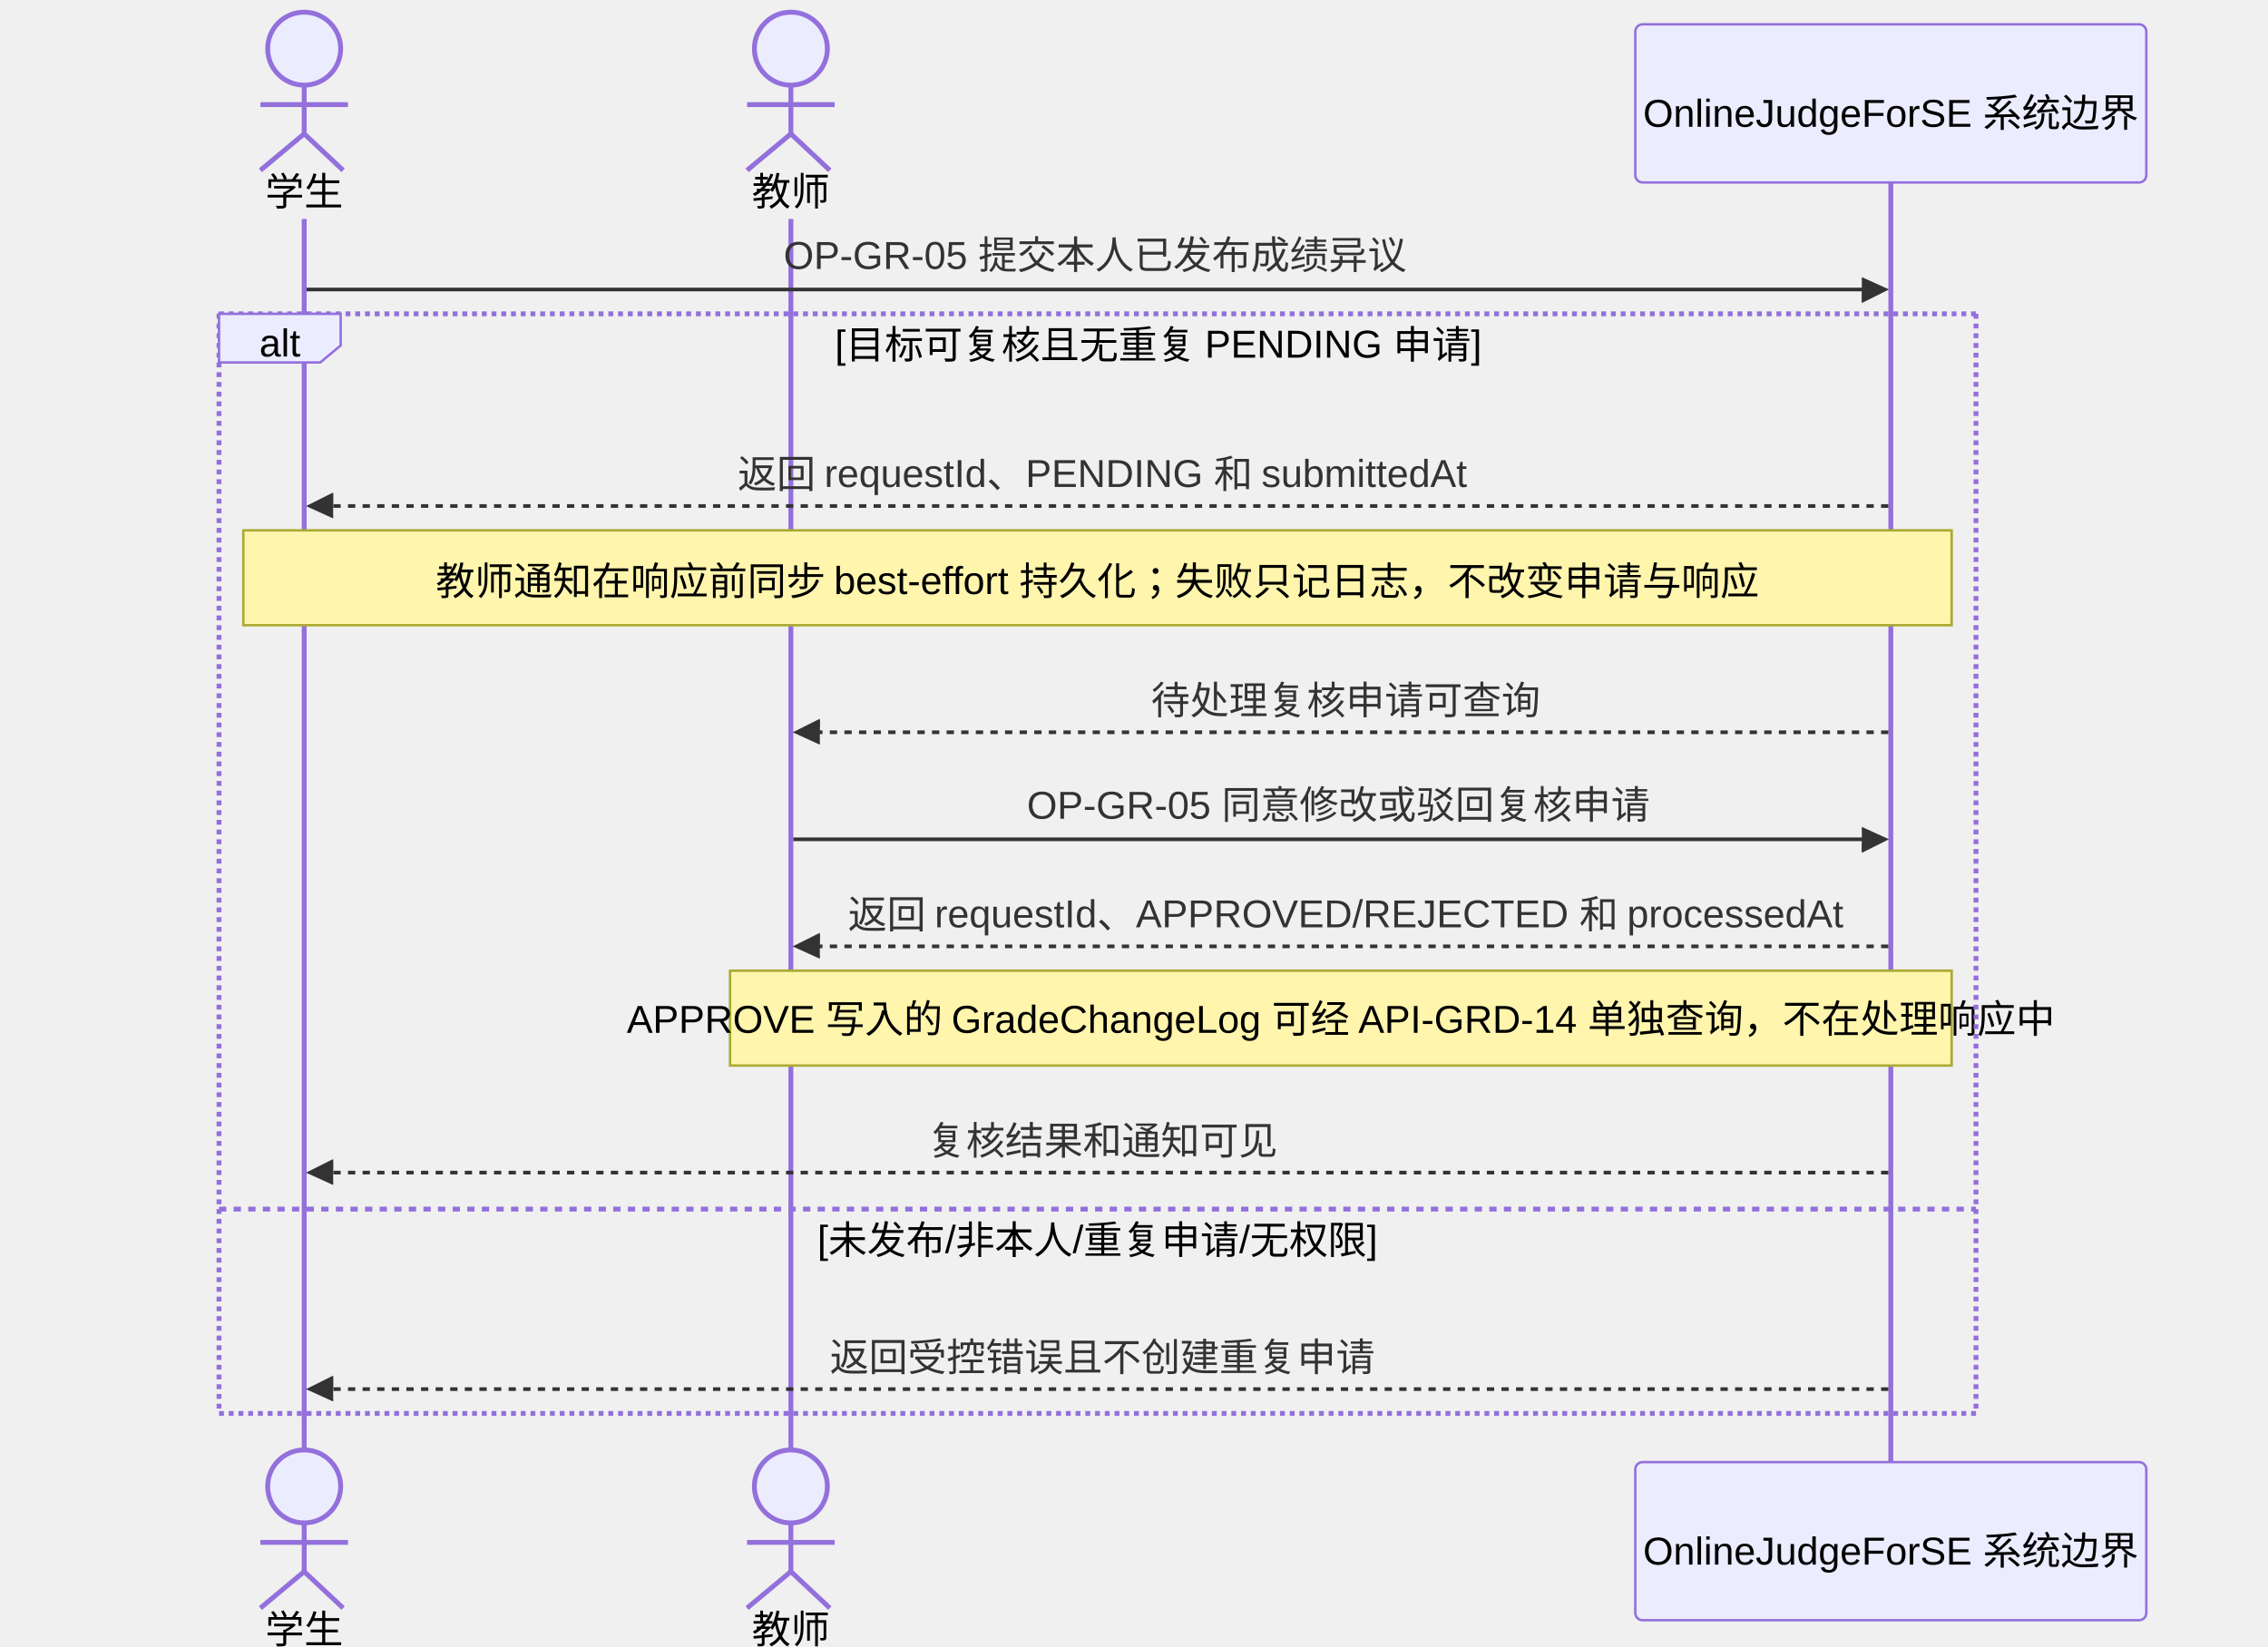
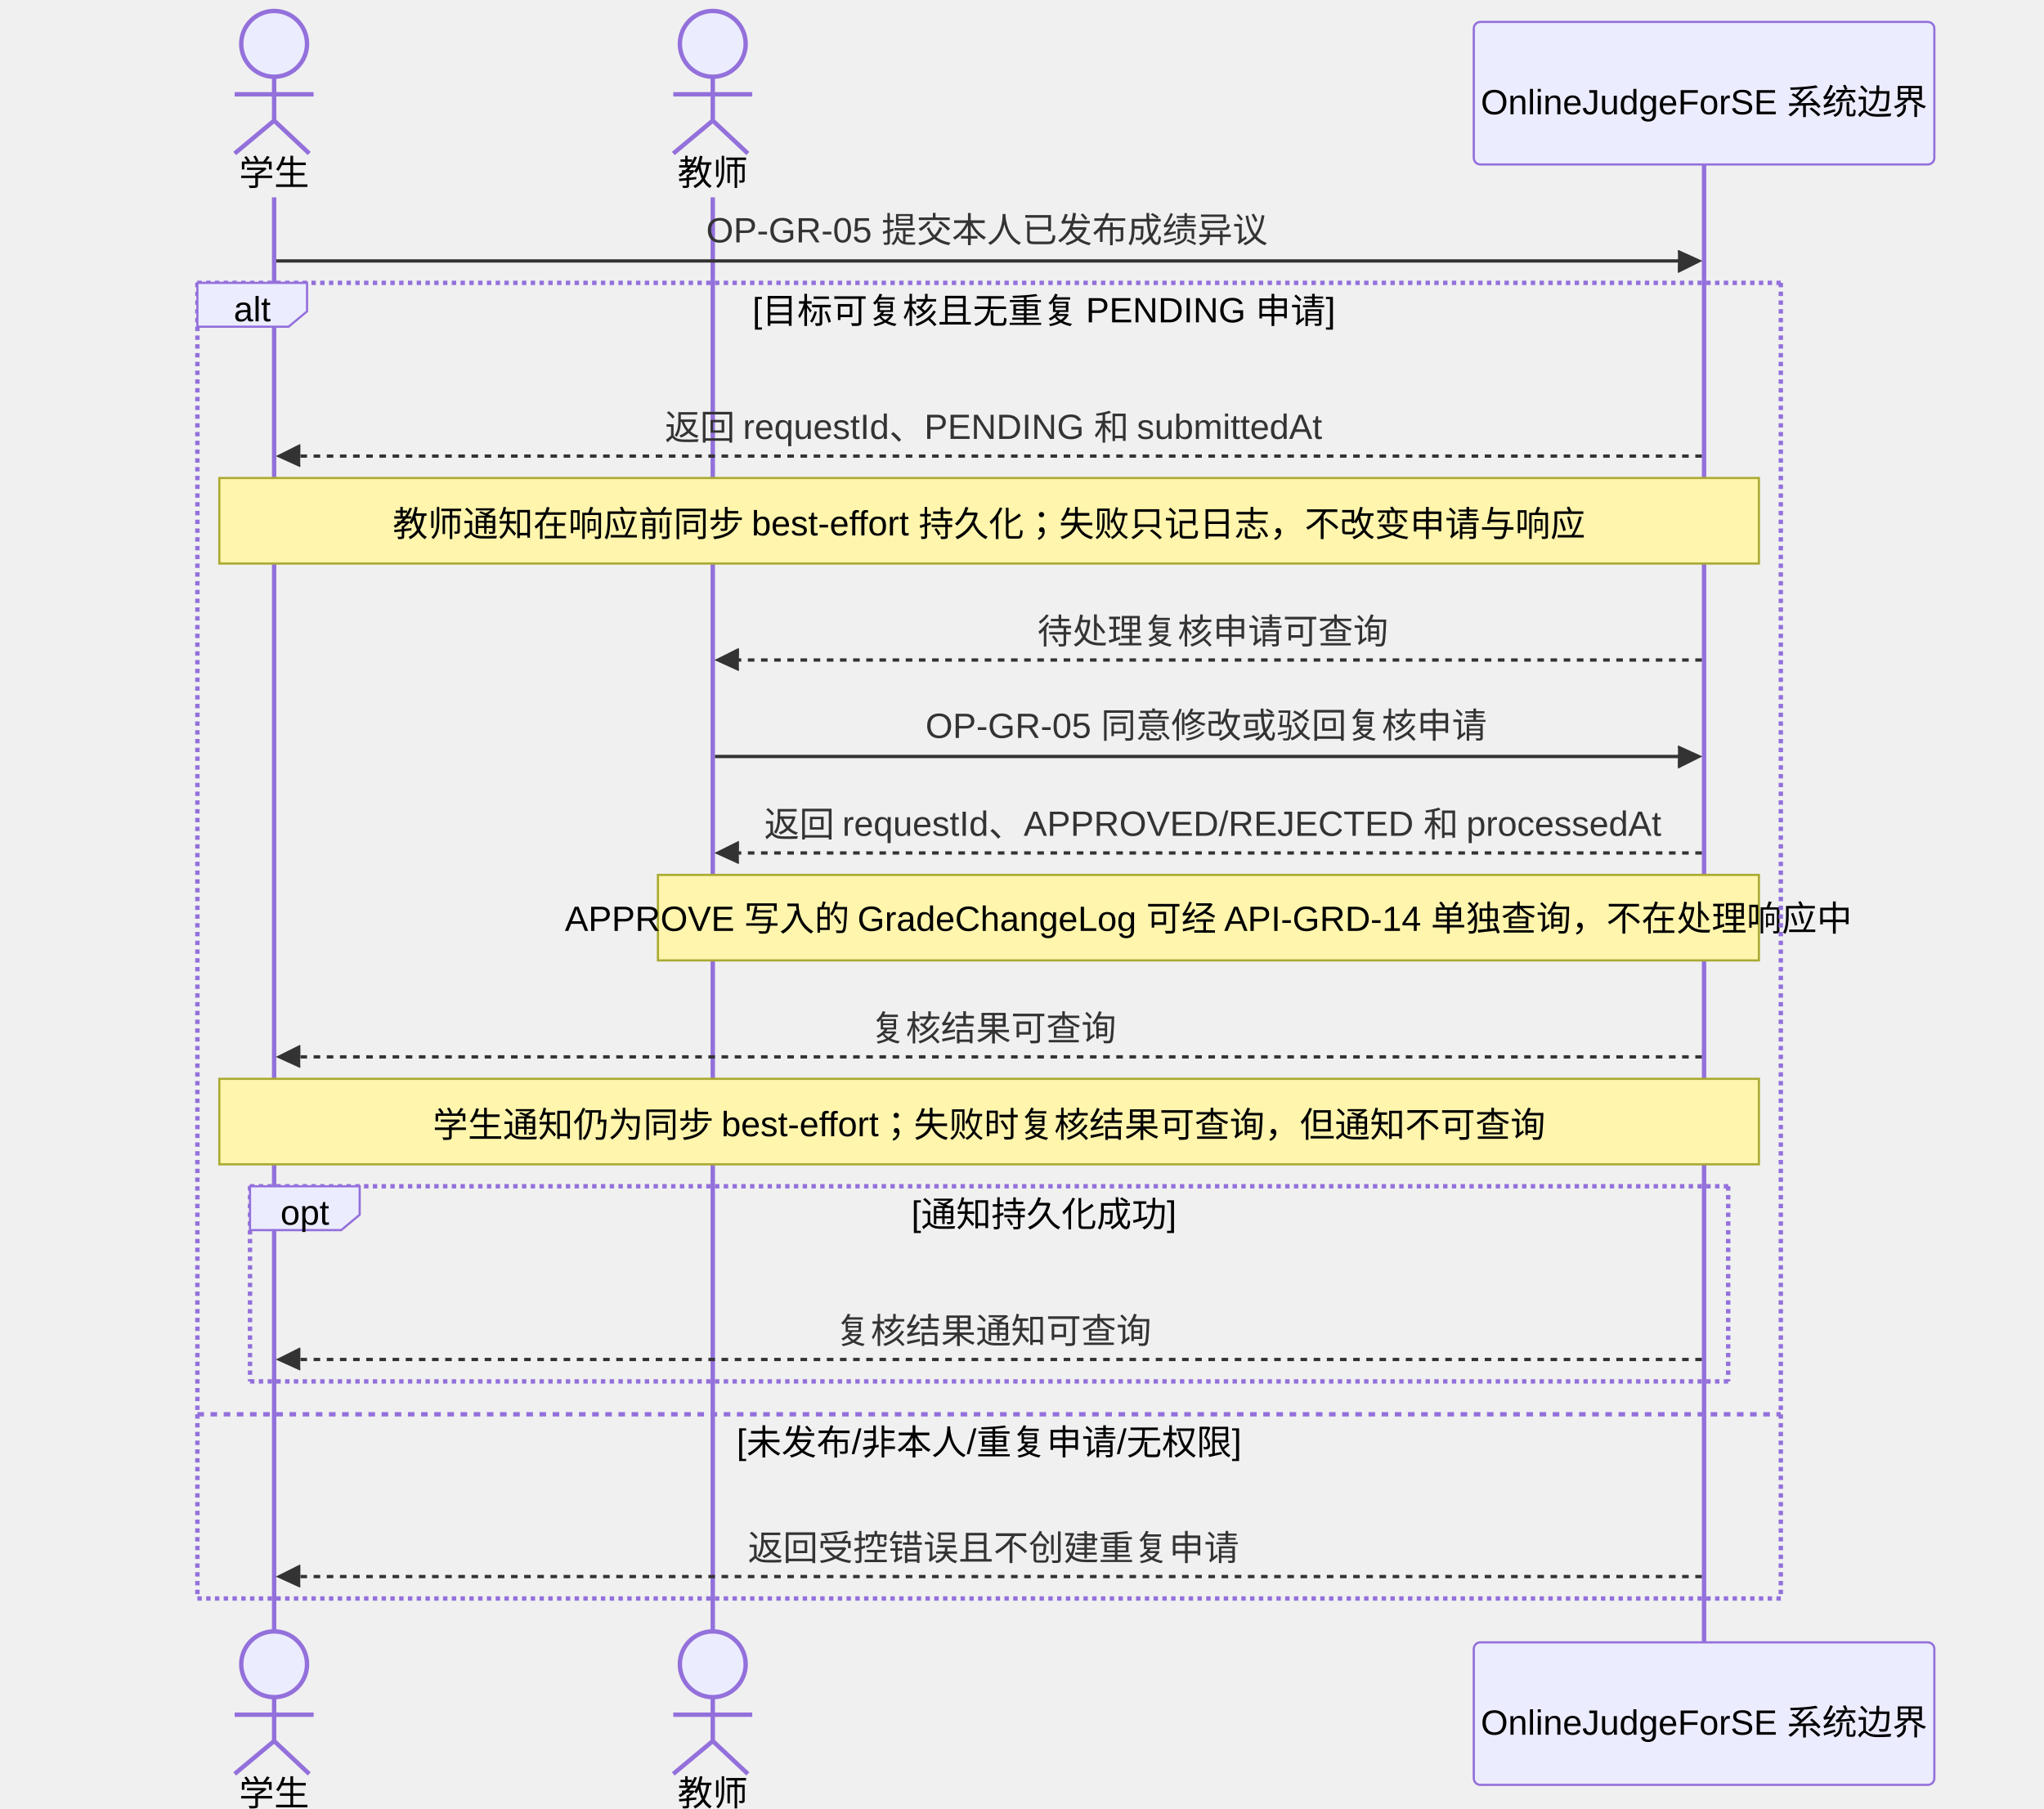
- <svg xmlns="http://www.w3.org/2000/svg" id="my-svg" width="100%" style="max-width: 932px; background-color: white;" viewBox="-50 -10 932 677" role="graphics-document document" aria-roledescription="sequence">
+ <svg xmlns="http://www.w3.org/2000/svg" id="my-svg" width="100%" style="max-width: 932px; background-color: white;" viewBox="-50 -10 932 825" role="graphics-document document" aria-roledescription="sequence">
  <g>
-     <rect x="622" y="591" fill="#eaeaea" stroke="#666" width="210" height="65" name="System" rx="3" ry="3" class="actor actor-bottom" />
-     <text x="727" y="623.5" dominant-baseline="central" alignment-baseline="central" class="actor actor-box" style="text-anchor: middle; font-size: 16px; font-weight: 400;">
+     <rect x="622" y="739" fill="#eaeaea" stroke="#666" width="210" height="65" name="System" rx="3" ry="3" class="actor actor-bottom" />
+     <text x="727" y="771.5" dominant-baseline="central" alignment-baseline="central" class="actor actor-box" style="text-anchor: middle; font-size: 16px; font-weight: 400;">
      <tspan x="727" dy="0">OnlineJudgeForSE 系统边界</tspan>
    </text>
  </g>
  <g />
  <g />
  <g>
-     <line id="actor2" x1="727" y1="65" x2="727" y2="591" class="actor-line 200" stroke-width="0.5px" stroke="#999" name="System" data-et="life-line" data-id="System" />
+     <line id="actor2" x1="727" y1="65" x2="727" y2="739" class="actor-line 200" stroke-width="0.5px" stroke="#999" name="System" data-et="life-line" data-id="System" />
    <g id="root-2" data-et="participant" data-type="participant" data-id="System">
      <rect x="622" y="0" fill="#eaeaea" stroke="#666" width="210" height="65" name="System" rx="3" ry="3" class="actor actor-top" />
      <text x="727" y="32.5" dominant-baseline="central" alignment-baseline="central" class="actor actor-box" style="text-anchor: middle; font-size: 16px; font-weight: 400;">
        <tspan x="727" dy="0">OnlineJudgeForSE 系统边界</tspan>
      </text>
    </g>
  </g>
  <g>
-     <line id="actor1" x1="275" y1="80" x2="275" y2="591" class="actor-line 200" stroke-width="0.5px" stroke="#999" name="Teacher" data-et="life-line" data-id="Teacher" />
+     <line id="actor1" x1="275" y1="80" x2="275" y2="739" class="actor-line 200" stroke-width="0.5px" stroke="#999" name="Teacher" data-et="life-line" data-id="Teacher" />
  </g>
  <g>
-     <line id="actor0" x1="75" y1="80" x2="75" y2="591" class="actor-line 200" stroke-width="0.5px" stroke="#999" name="Student" data-et="life-line" data-id="Student" />
+     <line id="actor0" x1="75" y1="80" x2="75" y2="739" class="actor-line 200" stroke-width="0.5px" stroke="#999" name="Student" data-et="life-line" data-id="Student" />
  </g>
  <style>#my-svg{font-family:"trebuchet ms",verdana,arial,sans-serif;font-size:16px;fill:#333;}@keyframes edge-animation-frame{from{stroke-dashoffset:0;}}@keyframes dash{to{stroke-dashoffset:0;}}#my-svg .edge-animation-slow{stroke-dasharray:9,5!important;stroke-dashoffset:900;animation:dash 50s linear infinite;stroke-linecap:round;}#my-svg .edge-animation-fast{stroke-dasharray:9,5!important;stroke-dashoffset:900;animation:dash 20s linear infinite;stroke-linecap:round;}#my-svg .error-icon{fill:#552222;}#my-svg .error-text{fill:#552222;stroke:#552222;}#my-svg .edge-thickness-normal{stroke-width:1px;}#my-svg .edge-thickness-thick{stroke-width:3.5px;}#my-svg .edge-pattern-solid{stroke-dasharray:0;}#my-svg .edge-thickness-invisible{stroke-width:0;fill:none;}#my-svg .edge-pattern-dashed{stroke-dasharray:3;}#my-svg .edge-pattern-dotted{stroke-dasharray:2;}#my-svg .marker{fill:#333333;stroke:#333333;}#my-svg .marker.cross{stroke:#333333;}#my-svg svg{font-family:"trebuchet ms",verdana,arial,sans-serif;font-size:16px;}#my-svg p{margin:0;}#my-svg .actor{stroke:#9370DB;fill:#ECECFF;stroke-width:1;}#my-svg rect.actor.outer-path[data-look="neo"]{filter:drop-shadow(1px 2px 2px rgba(185, 185, 185, 1));}#my-svg rect.note[data-look="neo"]{stroke:#aaaa33;fill:#fff5ad;filter:drop-shadow(1px 2px 2px rgba(185, 185, 185, 1));}#my-svg text.actor&gt;tspan{fill:black;stroke:none;}#my-svg .actor-line{stroke:#9370DB;}#my-svg .innerArc{stroke-width:1.5;stroke-dasharray:none;}#my-svg .messageLine0{stroke-width:1.5;stroke-dasharray:none;stroke:#333;}#my-svg .messageLine1{stroke-width:1.5;stroke-dasharray:2,2;stroke:#333;}#my-svg [id$="-arrowhead"] path{fill:#333;stroke:#333;}#my-svg .sequenceNumber{fill:white;}#my-svg [id$="-sequencenumber"]{fill:#333;}#my-svg [id$="-crosshead"] path{fill:#333;stroke:#333;}#my-svg .messageText{fill:#333;stroke:none;}#my-svg .labelBox{stroke:#9370DB;fill:#ECECFF;filter:none;}#my-svg .labelText,#my-svg .labelText&gt;tspan{fill:black;stroke:none;}#my-svg .loopText,#my-svg .loopText&gt;tspan{fill:black;stroke:none;}#my-svg .sectionTitle,#my-svg .sectionTitle&gt;tspan{fill:black;stroke:none;}#my-svg .loopLine{stroke-width:2px;stroke-dasharray:2,2;stroke:#9370DB;fill:#9370DB;}#my-svg .note{stroke:#aaaa33;fill:#fff5ad;}#my-svg .noteText,#my-svg .noteText&gt;tspan{fill:black;stroke:none;font-weight:normal;}#my-svg .activation0{fill:#f4f4f4;stroke:#666;}#my-svg .activation1{fill:#f4f4f4;stroke:#666;}#my-svg .activation2{fill:#f4f4f4;stroke:#666;}#my-svg .actorPopupMenu{position:absolute;}#my-svg .actorPopupMenuPanel{position:absolute;fill:#ECECFF;box-shadow:0px 8px 16px 0px rgba(0,0,0,0.2);filter:drop-shadow(3px 5px 2px rgb(0 0 0 / 0.4));}#my-svg .actor-man circle,#my-svg line{fill:#ECECFF;stroke-width:2px;}#my-svg g rect.rect{filter:drop-shadow(1px 2px 2px rgba(185, 185, 185, 1));stroke:#9370DB;}#my-svg .node .neo-node{stroke:#9370DB;}#my-svg [data-look="neo"].node rect,#my-svg [data-look="neo"].cluster rect,#my-svg [data-look="neo"].node polygon{stroke:#9370DB;filter:drop-shadow(1px 2px 2px rgba(185, 185, 185, 1));}#my-svg [data-look="neo"].node path{stroke:#9370DB;stroke-width:1px;}#my-svg [data-look="neo"].node .outer-path{filter:drop-shadow(1px 2px 2px rgba(185, 185, 185, 1));}#my-svg [data-look="neo"].node .neo-line path{stroke:#9370DB;filter:none;}#my-svg [data-look="neo"].node circle{stroke:#9370DB;filter:drop-shadow(1px 2px 2px rgba(185, 185, 185, 1));}#my-svg [data-look="neo"].node circle .state-start{fill:#000000;}#my-svg [data-look="neo"].icon-shape .icon{fill:#9370DB;filter:drop-shadow(1px 2px 2px rgba(185, 185, 185, 1));}#my-svg [data-look="neo"].icon-shape .icon-neo path{stroke:#9370DB;filter:drop-shadow(1px 2px 2px rgba(185, 185, 185, 1));}#my-svg :root{--mermaid-font-family:"trebuchet ms",verdana,arial,sans-serif;}</style>
  <g />
  <defs>
    <symbol id="my-svg-computer" width="24" height="24">
      <path transform="scale(.5)" d="M2 2v13h20v-13h-20zm18 11h-16v-9h16v9zm-10.228 6l.466-1h3.524l.467 1h-4.457zm14.228 3h-24l2-6h2.104l-1.33 4h18.45l-1.297-4h2.073l2 6zm-5-10h-14v-7h14v7z" />
    </symbol>
  </defs>
  <defs>
    <symbol id="my-svg-database" fill-rule="evenodd" clip-rule="evenodd">
      <path transform="scale(.5)" d="M12.258.001l.256.004.255.005.253.008.251.01.249.012.247.015.246.016.242.019.241.02.239.023.236.024.233.027.231.028.229.031.225.032.223.034.22.036.217.038.214.04.211.041.208.043.205.045.201.046.198.048.194.05.191.051.187.053.183.054.18.056.175.057.172.059.168.06.163.061.16.063.155.064.15.066.074.033.073.033.071.034.07.034.069.035.068.035.067.035.066.035.064.036.064.036.062.036.06.036.06.037.058.037.058.037.055.038.055.038.053.038.052.038.051.039.05.039.048.039.047.039.045.04.044.04.043.04.041.04.04.041.039.041.037.041.036.041.034.041.033.042.032.042.03.042.029.042.027.042.026.043.024.043.023.043.021.043.02.043.018.044.017.043.015.044.013.044.012.044.011.045.009.044.007.045.006.045.004.045.002.045.001.045v17l-.001.045-.002.045-.004.045-.006.045-.007.045-.009.044-.011.045-.012.044-.013.044-.015.044-.017.043-.018.044-.02.043-.021.043-.023.043-.024.043-.026.043-.027.042-.029.042-.03.042-.032.042-.033.042-.034.041-.036.041-.037.041-.039.041-.04.041-.041.04-.043.04-.044.04-.045.04-.047.039-.048.039-.05.039-.051.039-.052.038-.053.038-.055.038-.055.038-.058.037-.058.037-.06.037-.06.036-.062.036-.064.036-.064.036-.066.035-.067.035-.068.035-.069.035-.07.034-.071.034-.073.033-.074.033-.15.066-.155.064-.16.063-.163.061-.168.06-.172.059-.175.057-.18.056-.183.054-.187.053-.191.051-.194.05-.198.048-.201.046-.205.045-.208.043-.211.041-.214.04-.217.038-.22.036-.223.034-.225.032-.229.031-.231.028-.233.027-.236.024-.239.023-.241.02-.242.019-.246.016-.247.015-.249.012-.251.01-.253.008-.255.005-.256.004-.258.001-.258-.001-.256-.004-.255-.005-.253-.008-.251-.01-.249-.012-.247-.015-.245-.016-.243-.019-.241-.02-.238-.023-.236-.024-.234-.027-.231-.028-.228-.031-.226-.032-.223-.034-.22-.036-.217-.038-.214-.04-.211-.041-.208-.043-.204-.045-.201-.046-.198-.048-.195-.05-.19-.051-.187-.053-.184-.054-.179-.056-.176-.057-.172-.059-.167-.06-.164-.061-.159-.063-.155-.064-.151-.066-.074-.033-.072-.033-.072-.034-.07-.034-.069-.035-.068-.035-.067-.035-.066-.035-.064-.036-.063-.036-.062-.036-.061-.036-.06-.037-.058-.037-.057-.037-.056-.038-.055-.038-.053-.038-.052-.038-.051-.039-.049-.039-.049-.039-.046-.039-.046-.04-.044-.04-.043-.04-.041-.04-.04-.041-.039-.041-.037-.041-.036-.041-.034-.041-.033-.042-.032-.042-.03-.042-.029-.042-.027-.042-.026-.043-.024-.043-.023-.043-.021-.043-.02-.043-.018-.044-.017-.043-.015-.044-.013-.044-.012-.044-.011-.045-.009-.044-.007-.045-.006-.045-.004-.045-.002-.045-.001-.045v-17l.001-.045.002-.045.004-.045.006-.045.007-.045.009-.044.011-.045.012-.044.013-.044.015-.044.017-.043.018-.044.02-.043.021-.043.023-.043.024-.043.026-.043.027-.042.029-.042.03-.042.032-.042.033-.042.034-.041.036-.041.037-.041.039-.041.04-.041.041-.04.043-.04.044-.04.046-.04.046-.039.049-.039.049-.039.051-.039.052-.038.053-.038.055-.038.056-.038.057-.037.058-.037.06-.037.061-.036.062-.036.063-.036.064-.036.066-.035.067-.035.068-.035.069-.035.07-.034.072-.034.072-.033.074-.033.151-.066.155-.064.159-.063.164-.061.167-.06.172-.059.176-.057.179-.056.184-.054.187-.053.19-.051.195-.05.198-.048.201-.046.204-.045.208-.043.211-.041.214-.04.217-.038.22-.036.223-.034.226-.032.228-.031.231-.028.234-.027.236-.024.238-.023.241-.02.243-.019.245-.016.247-.015.249-.012.251-.01.253-.008.255-.005.256-.004.258-.001.258.001zm-9.258 20.499v.01l.001.021.003.021.004.022.005.021.006.022.007.022.009.023.01.022.011.023.012.023.013.023.015.023.016.024.017.023.018.024.019.024.021.024.022.025.023.024.024.025.052.049.056.05.061.051.066.051.07.051.075.051.079.052.084.052.088.052.092.052.097.052.102.051.105.052.11.052.114.051.119.051.123.051.127.05.131.05.135.05.139.048.144.049.147.047.152.047.155.047.16.045.163.045.167.043.171.043.176.041.178.041.183.039.187.039.19.037.194.035.197.035.202.033.204.031.209.03.212.029.216.027.219.025.222.024.226.021.23.02.233.018.236.016.24.015.243.012.246.01.249.008.253.005.256.004.259.001.26-.001.257-.004.254-.005.25-.008.247-.011.244-.012.241-.014.237-.016.233-.018.231-.021.226-.021.224-.024.22-.026.216-.027.212-.028.21-.031.205-.031.202-.034.198-.034.194-.036.191-.037.187-.039.183-.04.179-.04.175-.042.172-.043.168-.044.163-.045.16-.046.155-.046.152-.047.148-.048.143-.049.139-.049.136-.05.131-.05.126-.05.123-.051.118-.052.114-.051.11-.052.106-.052.101-.052.096-.052.092-.052.088-.053.083-.051.079-.052.074-.052.07-.051.065-.051.06-.051.056-.05.051-.05.023-.024.023-.025.021-.024.02-.024.019-.024.018-.024.017-.024.015-.023.014-.024.013-.023.012-.023.01-.023.01-.022.008-.022.006-.022.006-.022.004-.022.004-.021.001-.021.001-.021v-4.127l-.077.055-.08.053-.083.054-.085.053-.087.052-.09.052-.093.051-.095.05-.097.05-.1.049-.102.049-.105.048-.106.047-.109.047-.111.046-.114.045-.115.045-.118.044-.12.043-.122.042-.124.042-.126.041-.128.04-.13.04-.132.038-.134.038-.135.037-.138.037-.139.035-.142.035-.143.034-.144.033-.147.032-.148.031-.15.03-.151.03-.153.029-.154.027-.156.027-.158.026-.159.025-.161.024-.162.023-.163.022-.165.021-.166.02-.167.019-.169.018-.169.017-.171.016-.173.015-.173.014-.175.013-.175.012-.177.011-.178.01-.179.008-.179.008-.181.006-.182.005-.182.004-.184.003-.184.002h-.37l-.184-.002-.184-.003-.182-.004-.182-.005-.181-.006-.179-.008-.179-.008-.178-.01-.176-.011-.176-.012-.175-.013-.173-.014-.172-.015-.171-.016-.17-.017-.169-.018-.167-.019-.166-.02-.165-.021-.163-.022-.162-.023-.161-.024-.159-.025-.157-.026-.156-.027-.155-.027-.153-.029-.151-.03-.15-.03-.148-.031-.146-.032-.145-.033-.143-.034-.141-.035-.14-.035-.137-.037-.136-.037-.134-.038-.132-.038-.13-.04-.128-.04-.126-.041-.124-.042-.122-.042-.12-.044-.117-.043-.116-.045-.113-.045-.112-.046-.109-.047-.106-.047-.105-.048-.102-.049-.1-.049-.097-.05-.095-.05-.093-.052-.09-.051-.087-.052-.085-.053-.083-.054-.08-.054-.077-.054v4.127zm0-5.654v.011l.001.021.003.021.004.021.005.022.006.022.007.022.009.022.01.022.011.023.012.023.013.023.015.024.016.023.017.024.018.024.019.024.021.024.022.024.023.025.024.024.052.05.056.05.061.05.066.051.07.051.075.052.079.051.084.052.088.052.092.052.097.052.102.052.105.052.11.051.114.051.119.052.123.05.127.051.131.05.135.049.139.049.144.048.147.048.152.047.155.046.16.045.163.045.167.044.171.042.176.042.178.04.183.04.187.038.19.037.194.036.197.034.202.033.204.032.209.03.212.028.216.027.219.025.222.024.226.022.23.02.233.018.236.016.24.014.243.012.246.01.249.008.253.006.256.003.259.001.26-.001.257-.003.254-.006.25-.008.247-.01.244-.012.241-.015.237-.016.233-.018.231-.02.226-.022.224-.024.22-.025.216-.027.212-.029.21-.03.205-.032.202-.033.198-.035.194-.036.191-.037.187-.039.183-.039.179-.041.175-.042.172-.043.168-.044.163-.045.16-.045.155-.047.152-.047.148-.048.143-.048.139-.05.136-.049.131-.05.126-.051.123-.051.118-.051.114-.052.11-.052.106-.052.101-.052.096-.052.092-.052.088-.052.083-.052.079-.052.074-.051.07-.052.065-.051.06-.05.056-.051.051-.049.023-.025.023-.024.021-.025.02-.024.019-.024.018-.024.017-.024.015-.023.014-.023.013-.024.012-.022.01-.023.01-.023.008-.022.006-.022.006-.022.004-.021.004-.022.001-.021.001-.021v-4.139l-.077.054-.08.054-.083.054-.085.052-.087.053-.09.051-.093.051-.095.051-.097.05-.1.049-.102.049-.105.048-.106.047-.109.047-.111.046-.114.045-.115.044-.118.044-.12.044-.122.042-.124.042-.126.041-.128.04-.13.039-.132.039-.134.038-.135.037-.138.036-.139.036-.142.035-.143.033-.144.033-.147.033-.148.031-.15.03-.151.03-.153.028-.154.028-.156.027-.158.026-.159.025-.161.024-.162.023-.163.022-.165.021-.166.02-.167.019-.169.018-.169.017-.171.016-.173.015-.173.014-.175.013-.175.012-.177.011-.178.009-.179.009-.179.007-.181.007-.182.005-.182.004-.184.003-.184.002h-.37l-.184-.002-.184-.003-.182-.004-.182-.005-.181-.007-.179-.007-.179-.009-.178-.009-.176-.011-.176-.012-.175-.013-.173-.014-.172-.015-.171-.016-.17-.017-.169-.018-.167-.019-.166-.02-.165-.021-.163-.022-.162-.023-.161-.024-.159-.025-.157-.026-.156-.027-.155-.028-.153-.028-.151-.03-.15-.03-.148-.031-.146-.033-.145-.033-.143-.033-.141-.035-.14-.036-.137-.036-.136-.037-.134-.038-.132-.039-.13-.039-.128-.04-.126-.041-.124-.042-.122-.043-.12-.043-.117-.044-.116-.044-.113-.046-.112-.046-.109-.046-.106-.047-.105-.048-.102-.049-.1-.049-.097-.05-.095-.051-.093-.051-.09-.051-.087-.053-.085-.052-.083-.054-.08-.054-.077-.054v4.139zm0-5.666v.011l.001.02.003.022.004.021.005.022.006.021.007.022.009.023.01.022.011.023.012.023.013.023.015.023.016.024.017.024.018.023.019.024.021.025.022.024.023.024.024.025.052.05.056.05.061.05.066.051.07.051.075.052.079.051.084.052.088.052.092.052.097.052.102.052.105.051.11.052.114.051.119.051.123.051.127.05.131.05.135.05.139.049.144.048.147.048.152.047.155.046.16.045.163.045.167.043.171.043.176.042.178.04.183.04.187.038.19.037.194.036.197.034.202.033.204.032.209.03.212.028.216.027.219.025.222.024.226.021.23.02.233.018.236.017.24.014.243.012.246.01.249.008.253.006.256.003.259.001.26-.001.257-.003.254-.006.25-.008.247-.01.244-.013.241-.014.237-.016.233-.018.231-.02.226-.022.224-.024.22-.025.216-.027.212-.029.21-.03.205-.032.202-.033.198-.035.194-.036.191-.037.187-.039.183-.039.179-.041.175-.042.172-.043.168-.044.163-.045.16-.045.155-.047.152-.047.148-.048.143-.049.139-.049.136-.049.131-.051.126-.05.123-.051.118-.052.114-.051.11-.052.106-.052.101-.052.096-.052.092-.052.088-.052.083-.052.079-.052.074-.052.07-.051.065-.051.06-.051.056-.05.051-.049.023-.025.023-.025.021-.024.02-.024.019-.024.018-.024.017-.024.015-.023.014-.024.013-.023.012-.023.01-.022.01-.023.008-.022.006-.022.006-.022.004-.022.004-.021.001-.021.001-.021v-4.153l-.077.054-.08.054-.083.053-.085.053-.087.053-.09.051-.093.051-.095.051-.097.05-.1.049-.102.048-.105.048-.106.048-.109.046-.111.046-.114.046-.115.044-.118.044-.12.043-.122.043-.124.042-.126.041-.128.04-.13.039-.132.039-.134.038-.135.037-.138.036-.139.036-.142.034-.143.034-.144.033-.147.032-.148.032-.15.03-.151.03-.153.028-.154.028-.156.027-.158.026-.159.024-.161.024-.162.023-.163.023-.165.021-.166.02-.167.019-.169.018-.169.017-.171.016-.173.015-.173.014-.175.013-.175.012-.177.01-.178.01-.179.009-.179.007-.181.006-.182.006-.182.004-.184.003-.184.001-.185.001-.185-.001-.184-.001-.184-.003-.182-.004-.182-.006-.181-.006-.179-.007-.179-.009-.178-.01-.176-.01-.176-.012-.175-.013-.173-.014-.172-.015-.171-.016-.17-.017-.169-.018-.167-.019-.166-.02-.165-.021-.163-.023-.162-.023-.161-.024-.159-.024-.157-.026-.156-.027-.155-.028-.153-.028-.151-.03-.15-.03-.148-.032-.146-.032-.145-.033-.143-.034-.141-.034-.14-.036-.137-.036-.136-.037-.134-.038-.132-.039-.13-.039-.128-.041-.126-.041-.124-.041-.122-.043-.12-.043-.117-.044-.116-.044-.113-.046-.112-.046-.109-.046-.106-.048-.105-.048-.102-.048-.1-.05-.097-.049-.095-.051-.093-.051-.09-.052-.087-.052-.085-.053-.083-.053-.08-.054-.077-.054v4.153zm8.74-8.179l-.257.004-.254.005-.25.008-.247.011-.244.012-.241.014-.237.016-.233.018-.231.021-.226.022-.224.023-.22.026-.216.027-.212.028-.21.031-.205.032-.202.033-.198.034-.194.036-.191.038-.187.038-.183.04-.179.041-.175.042-.172.043-.168.043-.163.045-.16.046-.155.046-.152.048-.148.048-.143.048-.139.049-.136.05-.131.05-.126.051-.123.051-.118.051-.114.052-.11.052-.106.052-.101.052-.096.052-.092.052-.088.052-.083.052-.079.052-.074.051-.07.052-.065.051-.06.05-.056.05-.051.05-.023.025-.023.024-.021.024-.02.025-.019.024-.018.024-.017.023-.015.024-.014.023-.013.023-.012.023-.01.023-.01.022-.008.022-.006.023-.006.021-.004.022-.004.021-.001.021-.001.021.001.021.001.021.004.021.004.022.006.021.006.023.008.022.01.022.01.023.012.023.013.023.014.023.015.024.017.023.018.024.019.024.02.025.021.024.023.024.023.025.051.05.056.05.06.05.065.051.07.052.074.051.079.052.083.052.088.052.092.052.096.052.101.052.106.052.11.052.114.052.118.051.123.051.126.051.131.05.136.05.139.049.143.048.148.048.152.048.155.046.16.046.163.045.168.043.172.043.175.042.179.041.183.04.187.038.191.038.194.036.198.034.202.033.205.032.21.031.212.028.216.027.22.026.224.023.226.022.231.021.233.018.237.016.241.014.244.012.247.011.25.008.254.005.257.004.26.001.26-.001.257-.004.254-.005.25-.008.247-.011.244-.012.241-.014.237-.016.233-.018.231-.021.226-.022.224-.023.22-.026.216-.027.212-.028.21-.031.205-.032.202-.033.198-.034.194-.036.191-.038.187-.038.183-.04.179-.041.175-.042.172-.043.168-.043.163-.045.16-.046.155-.046.152-.048.148-.048.143-.048.139-.049.136-.05.131-.05.126-.051.123-.051.118-.051.114-.052.11-.052.106-.052.101-.052.096-.052.092-.052.088-.052.083-.052.079-.052.074-.051.07-.052.065-.051.06-.05.056-.05.051-.05.023-.025.023-.024.021-.024.02-.025.019-.024.018-.024.017-.023.015-.024.014-.023.013-.023.012-.023.01-.023.01-.022.008-.022.006-.023.006-.021.004-.022.004-.021.001-.021.001-.021-.001-.021-.001-.021-.004-.021-.004-.022-.006-.021-.006-.023-.008-.022-.01-.022-.01-.023-.012-.023-.013-.023-.014-.023-.015-.024-.017-.023-.018-.024-.019-.024-.02-.025-.021-.024-.023-.024-.023-.025-.051-.05-.056-.05-.06-.05-.065-.051-.07-.052-.074-.051-.079-.052-.083-.052-.088-.052-.092-.052-.096-.052-.101-.052-.106-.052-.11-.052-.114-.052-.118-.051-.123-.051-.126-.051-.131-.05-.136-.05-.139-.049-.143-.048-.148-.048-.152-.048-.155-.046-.16-.046-.163-.045-.168-.043-.172-.043-.175-.042-.179-.041-.183-.04-.187-.038-.191-.038-.194-.036-.198-.034-.202-.033-.205-.032-.21-.031-.212-.028-.216-.027-.22-.026-.224-.023-.226-.022-.231-.021-.233-.018-.237-.016-.241-.014-.244-.012-.247-.011-.25-.008-.254-.005-.257-.004-.26-.001-.26.001z" />
    </symbol>
  </defs>
  <defs>
    <symbol id="my-svg-clock" width="24" height="24">
      <path transform="scale(.5)" d="M12 2c5.514 0 10 4.486 10 10s-4.486 10-10 10-10-4.486-10-10 4.486-10 10-10zm0-2c-6.627 0-12 5.373-12 12s5.373 12 12 12 12-5.373 12-12-5.373-12-12-12zm5.848 12.459c.202.038.202.333.001.372-1.907.361-6.045 1.111-6.547 1.111-.719 0-1.301-.582-1.301-1.301 0-.512.77-5.447 1.125-7.445.034-.192.312-.181.343.014l.985 6.238 5.394 1.011z" />
    </symbol>
  </defs>
  <defs>
    <marker id="my-svg-arrowhead" refX="7.9" refY="5" markerUnits="userSpaceOnUse" markerWidth="12" markerHeight="12" orient="auto-start-reverse">
      <path d="M -1 0 L 10 5 L 0 10 z" />
    </marker>
  </defs>
  <defs>
    <marker id="my-svg-crosshead" markerWidth="15" markerHeight="8" orient="auto" refX="4" refY="4.5">
      <path fill="none" stroke="#000000" stroke-width="1pt" d="M 1,2 L 6,7 M 6,2 L 1,7" style="stroke-dasharray: 0, 0;" />
    </marker>
  </defs>
  <defs>
    <marker id="my-svg-filled-head" refX="15.5" refY="7" markerWidth="20" markerHeight="28" orient="auto">
      <path d="M 18,7 L9,13 L14,7 L9,1 Z" />
    </marker>
  </defs>
  <defs>
    <marker id="my-svg-sequencenumber" refX="15" refY="15" markerWidth="60" markerHeight="40" orient="auto">
      <circle cx="15" cy="15" r="6" />
    </marker>
  </defs>
  <defs>
    <marker id="my-svg-solidTopArrowHead" refX="7.9" refY="7.25" markerUnits="userSpaceOnUse" markerWidth="12" markerHeight="12" orient="auto-start-reverse">
      <path d="M 0 0 L 10 8 L 0 8 z" />
    </marker>
  </defs>
  <defs>
    <marker id="my-svg-solidBottomArrowHead" refX="7.9" refY="0.75" markerUnits="userSpaceOnUse" markerWidth="12" markerHeight="12" orient="auto-start-reverse">
      <path d="M 0 0 L 10 0 L 0 8 z" />
    </marker>
  </defs>
  <defs>
    <marker id="my-svg-stickTopArrowHead" refX="7.5" refY="7" markerUnits="userSpaceOnUse" markerWidth="12" markerHeight="12" orient="auto-start-reverse">
      <path d="M 0 0 L 7 7" stroke="black" stroke-width="1.5" fill="none" />
    </marker>
  </defs>
  <defs>
    <marker id="my-svg-stickBottomArrowHead" refX="7.5" refY="0" markerUnits="userSpaceOnUse" markerWidth="12" markerHeight="12" orient="auto-start-reverse">
      <path d="M 0 7 L 7 0" stroke="black" stroke-width="1.5" fill="none" />
    </marker>
  </defs>
  <g data-et="note" data-id="i3">
    <rect x="50" y="208" fill="#EDF2AE" stroke="#666" width="702" height="39" class="note" />
    <text x="401" y="213" text-anchor="middle" dominant-baseline="middle" alignment-baseline="middle" class="noteText" dy="1em" style="font-size: 16px; font-weight: 400;">
      <tspan x="401">教师通知在响应前同步 best-effort 持久化；失败只记日志，不改变申请与响应</tspan>
    </text>
  </g>
  <g data-et="note" data-id="i7">
    <rect x="250" y="389" fill="#EDF2AE" stroke="#666" width="502" height="39" class="note" />
    <text x="501" y="394" text-anchor="middle" dominant-baseline="middle" alignment-baseline="middle" class="noteText" dy="1em" style="font-size: 16px; font-weight: 400;">
      <tspan x="501">APPROVE 写入的 GradeChangeLog 可经 API-GRD-14 单独查询，不在处理响应中</tspan>
    </text>
  </g>
-   <g data-et="control-structure" data-id="i11">
+   <g data-et="note" data-id="i9">
+     <rect x="50" y="482" fill="#EDF2AE" stroke="#666" width="702" height="39" class="note" />
+     <text x="401" y="487" text-anchor="middle" dominant-baseline="middle" alignment-baseline="middle" class="noteText" dy="1em" style="font-size: 16px; font-weight: 400;">
+       <tspan x="401">学生通知仍为同步 best-effort；失败时复核结果可查询，但通知不可查询</tspan>
+     </text>
+   </g>
+   <g data-et="control-structure" data-id="i12">
+     <line x1="64" y1="531" x2="738" y2="531" class="loopLine" />
+     <line x1="738" y1="531" x2="738" y2="620" class="loopLine" />
+     <line x1="64" y1="620" x2="738" y2="620" class="loopLine" />
+     <line x1="64" y1="531" x2="64" y2="620" class="loopLine" />
+     <polygon points="64,531 114,531 114,544 105.6,551 64,551" class="labelBox" />
+     <text x="89" y="544" text-anchor="middle" dominant-baseline="middle" alignment-baseline="middle" class="labelText" style="font-size: 16px; font-weight: 400;">opt</text>
+     <text x="426" y="549" text-anchor="middle" class="loopText" style="font-size: 16px; font-weight: 400;">
+       <tspan x="426">[通知持久化成功]</tspan>
+     </text>
+   </g>
+   <g data-et="control-structure" data-id="i15">
    <line x1="40" y1="119" x2="762" y2="119" class="loopLine" />
-     <line x1="762" y1="119" x2="762" y2="571" class="loopLine" />
-     <line x1="40" y1="571" x2="762" y2="571" class="loopLine" />
-     <line x1="40" y1="119" x2="40" y2="571" class="loopLine" />
-     <line x1="40" y1="487" x2="762" y2="487" class="loopLine" style="stroke-dasharray: 3, 3;" />
+     <line x1="762" y1="119" x2="762" y2="719" class="loopLine" />
+     <line x1="40" y1="719" x2="762" y2="719" class="loopLine" />
+     <line x1="40" y1="119" x2="40" y2="719" class="loopLine" />
+     <line x1="40" y1="635" x2="762" y2="635" class="loopLine" style="stroke-dasharray: 3, 3;" />
    <polygon points="40,119 90,119 90,132 81.6,139 40,139" class="labelBox" />
    <text x="65" y="132" text-anchor="middle" dominant-baseline="middle" alignment-baseline="middle" class="labelText" style="font-size: 16px; font-weight: 400;">alt</text>
    <text x="426" y="137" text-anchor="middle" class="loopText" style="font-size: 16px; font-weight: 400;">
      <tspan x="426">[目标可复核且无重复 PENDING 申请]</tspan>
    </text>
-     <text x="401" y="505" text-anchor="middle" class="sectionTitle" style="font-size: 16px; font-weight: 400;">[未发布/非本人/重复申请/无权限]</text>
+     <text x="401" y="653" text-anchor="middle" class="sectionTitle" style="font-size: 16px; font-weight: 400;">[未发布/非本人/重复申请/无权限]</text>
  </g>
  <g class="actor-man actor-top" name="Student" data-et="participant" data-type="actor" data-id="Student" style="stroke: rgb(147, 112, 219);">
    <line id="actor-man-torso0" x1="75" y1="25" x2="75" y2="45" />
    <line id="actor-man-arms0" x1="57" y1="33" x2="93" y2="33" />
    <line x1="57" y1="60" x2="75" y2="45" />
    <line x1="75" y1="45" x2="91" y2="60" />
    <circle cx="75" cy="10" r="15" width="150" height="65" />
    <text x="75" y="67.5" dominant-baseline="central" alignment-baseline="central" class="actor actor-man" style="text-anchor: middle; font-size: 16px; font-weight: 400;">
      <tspan x="75" dy="0">学生</tspan>
    </text>
  </g>
  <g class="actor-man actor-top" name="Teacher" data-et="participant" data-type="actor" data-id="Teacher" style="stroke: rgb(147, 112, 219);">
    <line id="actor-man-torso1" x1="275" y1="25" x2="275" y2="45" />
    <line id="actor-man-arms1" x1="257" y1="33" x2="293" y2="33" />
    <line x1="257" y1="60" x2="275" y2="45" />
    <line x1="275" y1="45" x2="291" y2="60" />
    <circle cx="275" cy="10" r="15" width="150" height="65" />
    <text x="275" y="67.5" dominant-baseline="central" alignment-baseline="central" class="actor actor-man" style="text-anchor: middle; font-size: 16px; font-weight: 400;">
      <tspan x="275" dy="0">教师</tspan>
    </text>
  </g>
  <text x="400" y="80" text-anchor="middle" dominant-baseline="middle" alignment-baseline="middle" class="messageText" dy="1em" style="font-size: 16px; font-weight: 400;">OP-GR-05 提交本人已发布成绩异议</text>
  <line x1="76" y1="109" x2="723" y2="109" class="messageLine0" data-et="message" data-id="i0" data-from="Student" data-to="System" stroke-width="2" stroke="none" marker-end="url(#my-svg-arrowhead)" style="fill: none;" />
  <text x="403" y="169" text-anchor="middle" dominant-baseline="middle" alignment-baseline="middle" class="messageText" dy="1em" style="font-size: 16px; font-weight: 400;">返回 requestId、PENDING 和 submittedAt</text>
  <line x1="726" y1="198" x2="79" y2="198" class="messageLine1" data-et="message" data-id="i2" data-from="System" data-to="Student" stroke-width="2" stroke="none" marker-end="url(#my-svg-arrowhead)" style="stroke-dasharray: 3, 3; fill: none;" />
  <text x="503" y="262" text-anchor="middle" dominant-baseline="middle" alignment-baseline="middle" class="messageText" dy="1em" style="font-size: 16px; font-weight: 400;">待处理复核申请可查询</text>
  <line x1="726" y1="291" x2="279" y2="291" class="messageLine1" data-et="message" data-id="i4" data-from="System" data-to="Teacher" stroke-width="2" stroke="none" marker-end="url(#my-svg-arrowhead)" style="stroke-dasharray: 3, 3; fill: none;" />
  <text x="500" y="306" text-anchor="middle" dominant-baseline="middle" alignment-baseline="middle" class="messageText" dy="1em" style="font-size: 16px; font-weight: 400;">OP-GR-05 同意修改或驳回复核申请</text>
  <line x1="276" y1="335" x2="723" y2="335" class="messageLine0" data-et="message" data-id="i5" data-from="Teacher" data-to="System" stroke-width="2" stroke="none" marker-end="url(#my-svg-arrowhead)" style="fill: none;" />
  <text x="503" y="350" text-anchor="middle" dominant-baseline="middle" alignment-baseline="middle" class="messageText" dy="1em" style="font-size: 16px; font-weight: 400;">返回 requestId、APPROVED/REJECTED 和 processedAt</text>
  <line x1="726" y1="379" x2="279" y2="379" class="messageLine1" data-et="message" data-id="i6" data-from="System" data-to="Teacher" stroke-width="2" stroke="none" marker-end="url(#my-svg-arrowhead)" style="stroke-dasharray: 3, 3; fill: none;" />
-   <text x="403" y="443" text-anchor="middle" dominant-baseline="middle" alignment-baseline="middle" class="messageText" dy="1em" style="font-size: 16px; font-weight: 400;">复核结果和通知可见</text>
+   <text x="403" y="443" text-anchor="middle" dominant-baseline="middle" alignment-baseline="middle" class="messageText" dy="1em" style="font-size: 16px; font-weight: 400;">复核结果可查询</text>
  <line x1="726" y1="472" x2="79" y2="472" class="messageLine1" data-et="message" data-id="i8" data-from="System" data-to="Student" stroke-width="2" stroke="none" marker-end="url(#my-svg-arrowhead)" style="stroke-dasharray: 3, 3; fill: none;" />
-   <text x="403" y="532" text-anchor="middle" dominant-baseline="middle" alignment-baseline="middle" class="messageText" dy="1em" style="font-size: 16px; font-weight: 400;">返回受控错误且不创建重复申请</text>
-   <line x1="726" y1="561" x2="79" y2="561" class="messageLine1" data-et="message" data-id="i10" data-from="System" data-to="Student" stroke-width="2" stroke="none" marker-end="url(#my-svg-arrowhead)" style="stroke-dasharray: 3, 3; fill: none;" />
+   <text x="403" y="581" text-anchor="middle" dominant-baseline="middle" alignment-baseline="middle" class="messageText" dy="1em" style="font-size: 16px; font-weight: 400;">复核结果通知可查询</text>
+   <line x1="726" y1="610" x2="79" y2="610" class="messageLine1" data-et="message" data-id="i11" data-from="System" data-to="Student" stroke-width="2" stroke="none" marker-end="url(#my-svg-arrowhead)" style="stroke-dasharray: 3, 3; fill: none;" />
+   <text x="403" y="680" text-anchor="middle" dominant-baseline="middle" alignment-baseline="middle" class="messageText" dy="1em" style="font-size: 16px; font-weight: 400;">返回受控错误且不创建重复申请</text>
+   <line x1="726" y1="709" x2="79" y2="709" class="messageLine1" data-et="message" data-id="i14" data-from="System" data-to="Student" stroke-width="2" stroke="none" marker-end="url(#my-svg-arrowhead)" style="stroke-dasharray: 3, 3; fill: none;" />
  <g class="actor-man actor-bottom" name="Student" style="stroke: rgb(147, 112, 219);">
-     <line id="actor-man-torso2" x1="75" y1="616" x2="75" y2="636" />
-     <line id="actor-man-arms2" x1="57" y1="624" x2="93" y2="624" />
-     <line x1="57" y1="651" x2="75" y2="636" />
-     <line x1="75" y1="636" x2="91" y2="651" />
-     <circle cx="75" cy="601" r="15" width="150" height="65" />
-     <text x="75" y="658.5" dominant-baseline="central" alignment-baseline="central" class="actor actor-man" style="text-anchor: middle; font-size: 16px; font-weight: 400;">
+     <line id="actor-man-torso2" x1="75" y1="764" x2="75" y2="784" />
+     <line id="actor-man-arms2" x1="57" y1="772" x2="93" y2="772" />
+     <line x1="57" y1="799" x2="75" y2="784" />
+     <line x1="75" y1="784" x2="91" y2="799" />
+     <circle cx="75" cy="749" r="15" width="150" height="65" />
+     <text x="75" y="806.5" dominant-baseline="central" alignment-baseline="central" class="actor actor-man" style="text-anchor: middle; font-size: 16px; font-weight: 400;">
      <tspan x="75" dy="0">学生</tspan>
    </text>
  </g>
  <g class="actor-man actor-bottom" name="Teacher" style="stroke: rgb(147, 112, 219);">
-     <line id="actor-man-torso2" x1="275" y1="616" x2="275" y2="636" />
-     <line id="actor-man-arms2" x1="257" y1="624" x2="293" y2="624" />
-     <line x1="257" y1="651" x2="275" y2="636" />
-     <line x1="275" y1="636" x2="291" y2="651" />
-     <circle cx="275" cy="601" r="15" width="150" height="65" />
-     <text x="275" y="658.5" dominant-baseline="central" alignment-baseline="central" class="actor actor-man" style="text-anchor: middle; font-size: 16px; font-weight: 400;">
+     <line id="actor-man-torso2" x1="275" y1="764" x2="275" y2="784" />
+     <line id="actor-man-arms2" x1="257" y1="772" x2="293" y2="772" />
+     <line x1="257" y1="799" x2="275" y2="784" />
+     <line x1="275" y1="784" x2="291" y2="799" />
+     <circle cx="275" cy="749" r="15" width="150" height="65" />
+     <text x="275" y="806.5" dominant-baseline="central" alignment-baseline="central" class="actor actor-man" style="text-anchor: middle; font-size: 16px; font-weight: 400;">
      <tspan x="275" dy="0">教师</tspan>
    </text>
  </g>
</svg>
